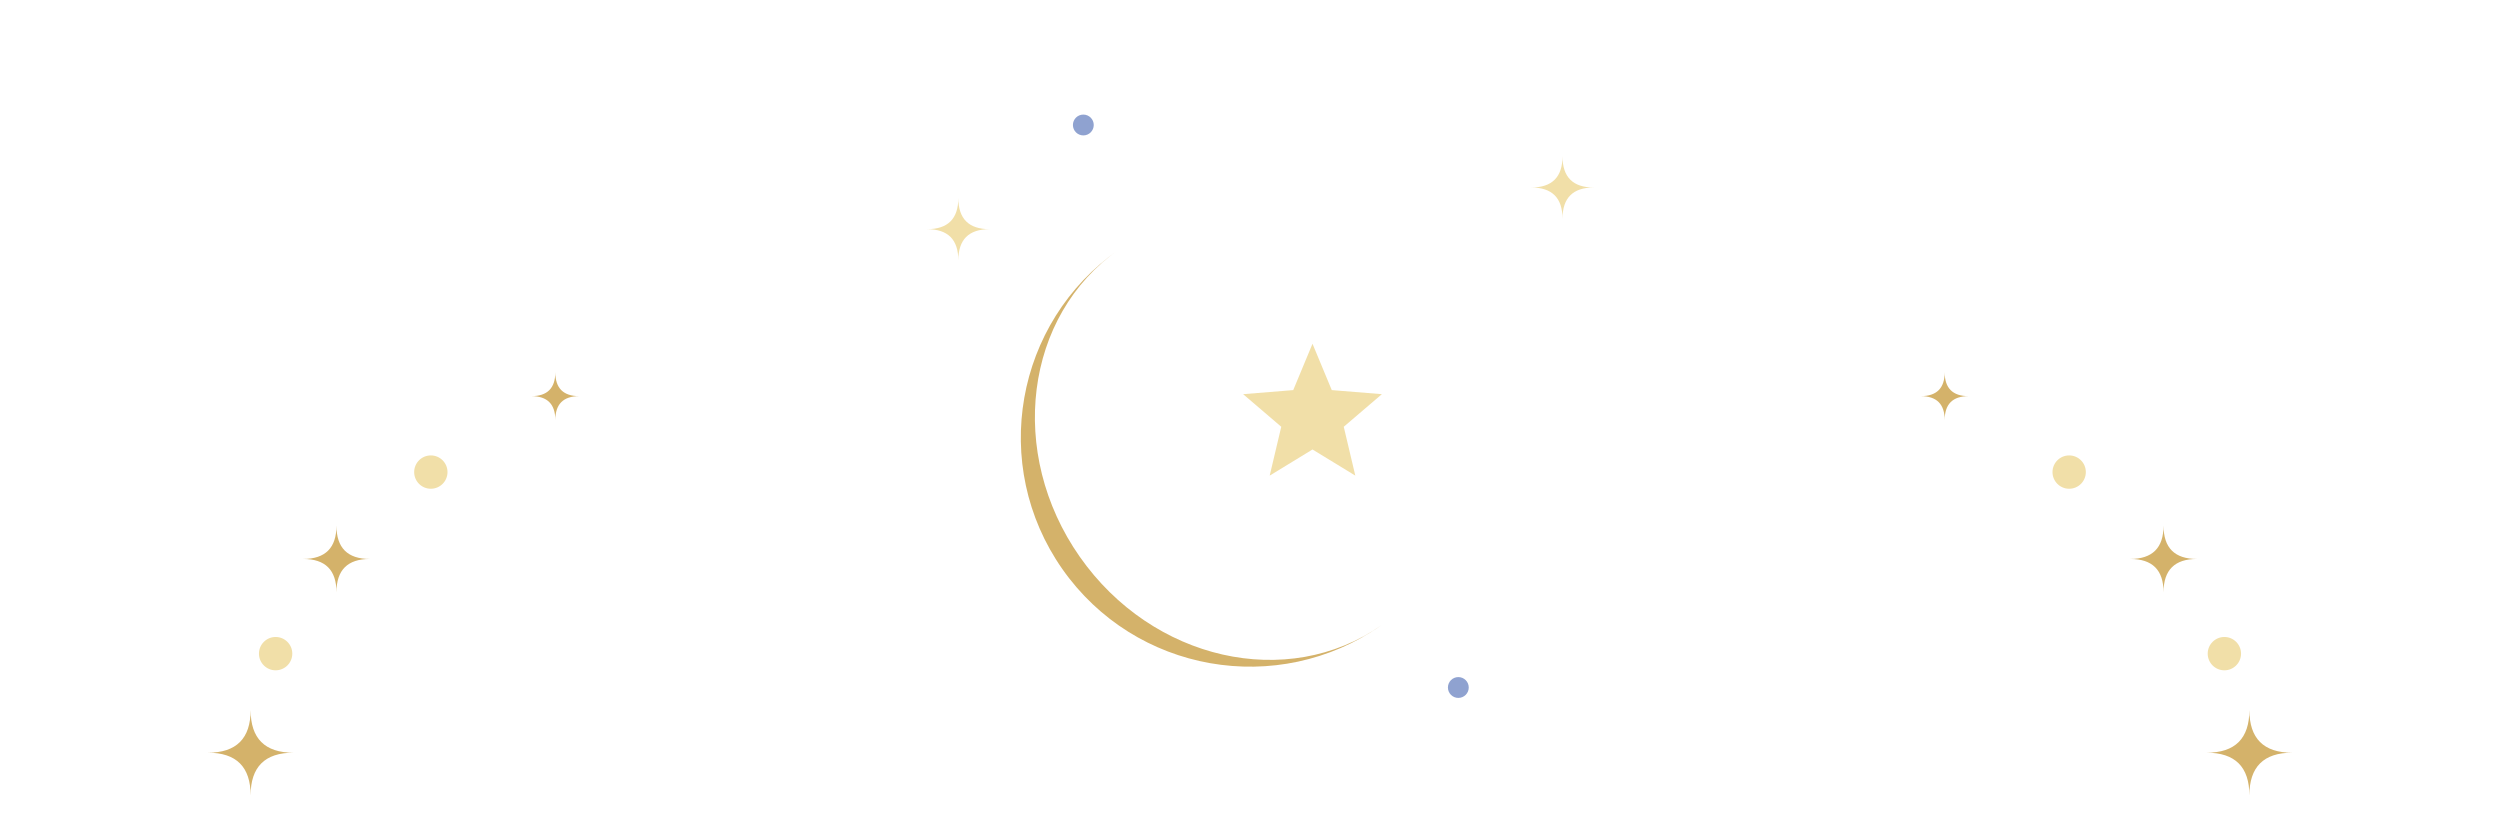
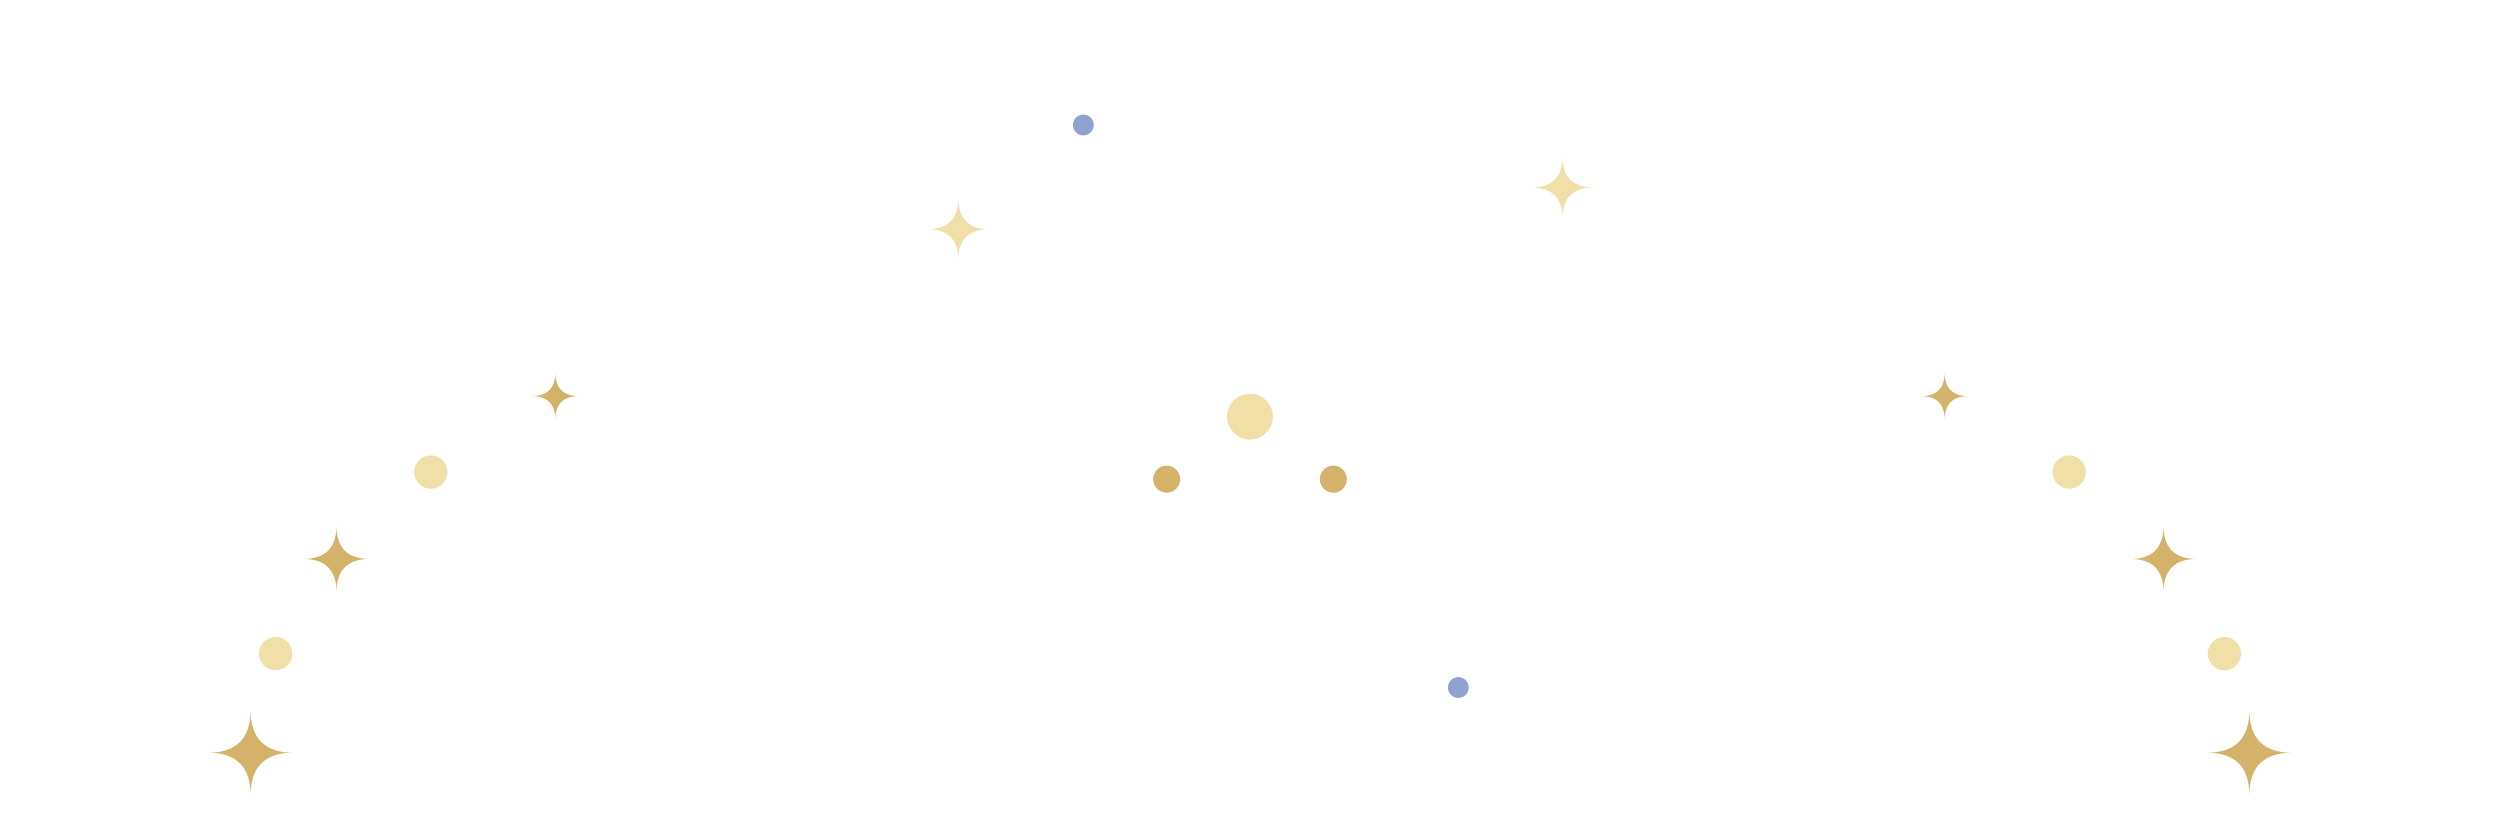
<svg xmlns="http://www.w3.org/2000/svg" viewBox="0 0 240 80" width="240" height="80">
-   <g transform="translate(120 42) rotate(-35)">
-     <path d="M0 -22A22 22 0 1 0 0 22A17.16 18.92 0 1 1 0 -22Z" fill="#D4B26A" />
-   </g>
-   <polygon points="126,33 127.85,37.45 132.66,37.84 129,40.97 130.11,45.66 126,43.15 121.89,45.66 123,40.97 119.34,37.84 124.15,37.45" fill="#F1DFA8" />
+   <circle cx="120" cy="40" r="2.2" fill="#F1DFA8" />
+   <circle cx="112" cy="46" r="1.3" fill="#D4B26A" />
+   <circle cx="128" cy="46" r="1.3" fill="#D4B26A" />
  <g transform="translate(210.21 91.1)">
    <path d="M0 -5Q0 0 5 0Q0 0 0 5Q0 0 -5 0Q0 0 0 -5Z" fill="#D4B26A" />
  </g>
  <circle cx="214.82" cy="81.82" r="1.6" fill="#F1DFA8" />
  <g transform="translate(215.94 72.26)">
    <path d="M0 -4.1Q0 0 4.1 0Q0 0 0 4.1Q0 0 -4.1 0Q0 0 0 -4.1Z" fill="#D4B26A" />
  </g>
  <circle cx="213.54" cy="62.75" r="1.6" fill="#F1DFA8" />
  <g transform="translate(207.7 53.66)">
    <path d="M0 -3.2Q0 0 3.2 0Q0 0 0 3.2Q0 0 -3.2 0Q0 0 0 -3.2Z" fill="#D4B26A" />
  </g>
  <circle cx="198.64" cy="45.32" r="1.6" fill="#F1DFA8" />
  <g transform="translate(186.69 38.03)">
    <path d="M0 -2.3Q0 0 2.3 0Q0 0 0 2.3Q0 0 -2.3 0Q0 0 0 -2.3Z" fill="#D4B26A" />
  </g>
  <g transform="translate(29.79 91.1)">
    <path d="M0 -5Q0 0 5 0Q0 0 0 5Q0 0 -5 0Q0 0 0 -5Z" fill="#D4B26A" />
  </g>
  <circle cx="25.18" cy="81.82" r="1.6" fill="#F1DFA8" />
  <g transform="translate(24.06 72.26)">
    <path d="M0 -4.1Q0 0 4.1 0Q0 0 0 4.1Q0 0 -4.1 0Q0 0 0 -4.1Z" fill="#D4B26A" />
  </g>
  <circle cx="26.46" cy="62.75" r="1.6" fill="#F1DFA8" />
  <g transform="translate(32.3 53.66)">
    <path d="M0 -3.2Q0 0 3.2 0Q0 0 0 3.2Q0 0 -3.2 0Q0 0 0 -3.2Z" fill="#D4B26A" />
  </g>
  <circle cx="41.36" cy="45.32" r="1.6" fill="#F1DFA8" />
  <g transform="translate(53.31 38.03)">
    <path d="M0 -2.3Q0 0 2.3 0Q0 0 0 2.3Q0 0 -2.3 0Q0 0 0 -2.3Z" fill="#D4B26A" />
  </g>
  <g transform="translate(92 22)">
    <path d="M0 -3Q0 0 3 0Q0 0 0 3Q0 0 -3 0Q0 0 0 -3Z" fill="#F1DFA8" />
  </g>
  <g transform="translate(150 18)">
    <path d="M0 -3Q0 0 3 0Q0 0 0 3Q0 0 -3 0Q0 0 0 -3Z" fill="#F1DFA8" />
  </g>
  <circle cx="104" cy="12" r="1" fill="#8FA2D0" />
  <circle cx="140" cy="66" r="1" fill="#8FA2D0" />
</svg>
